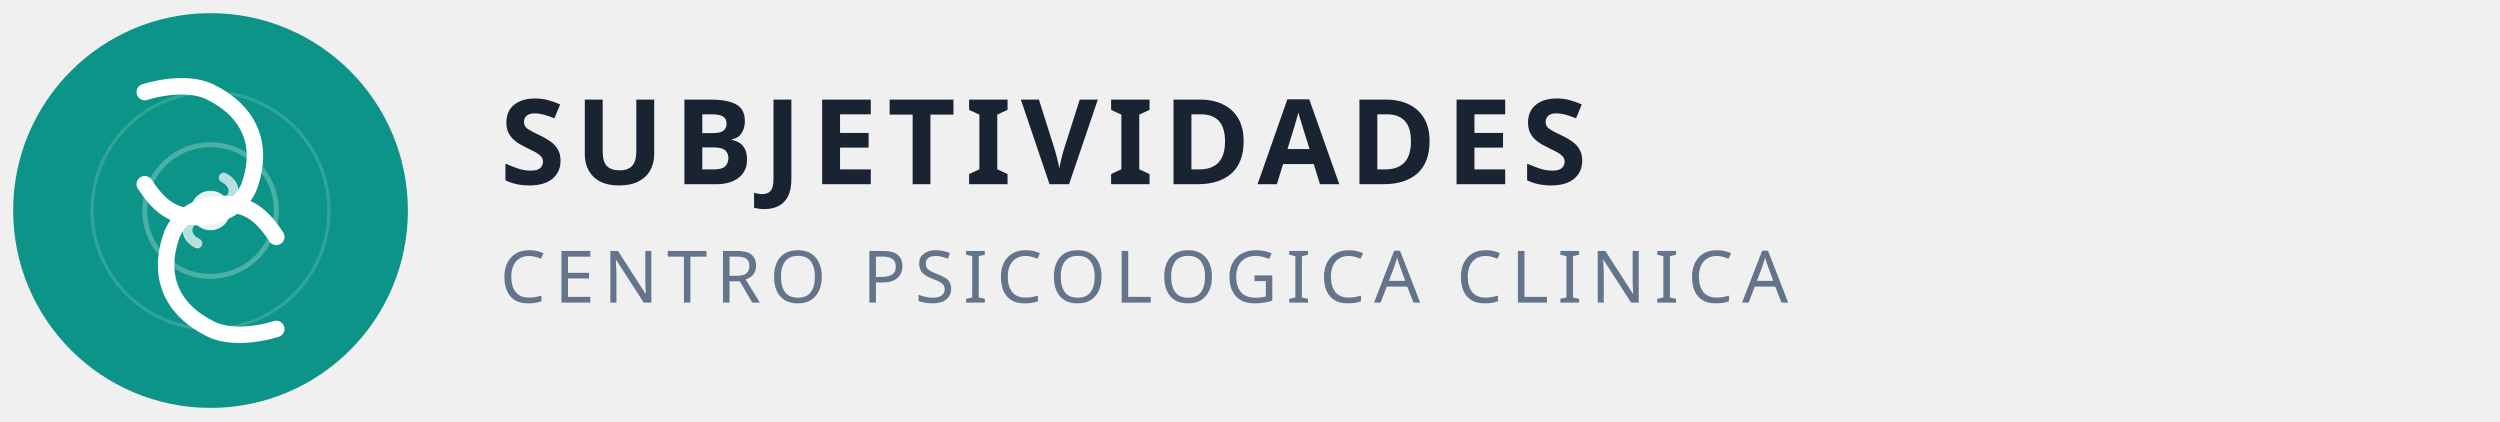
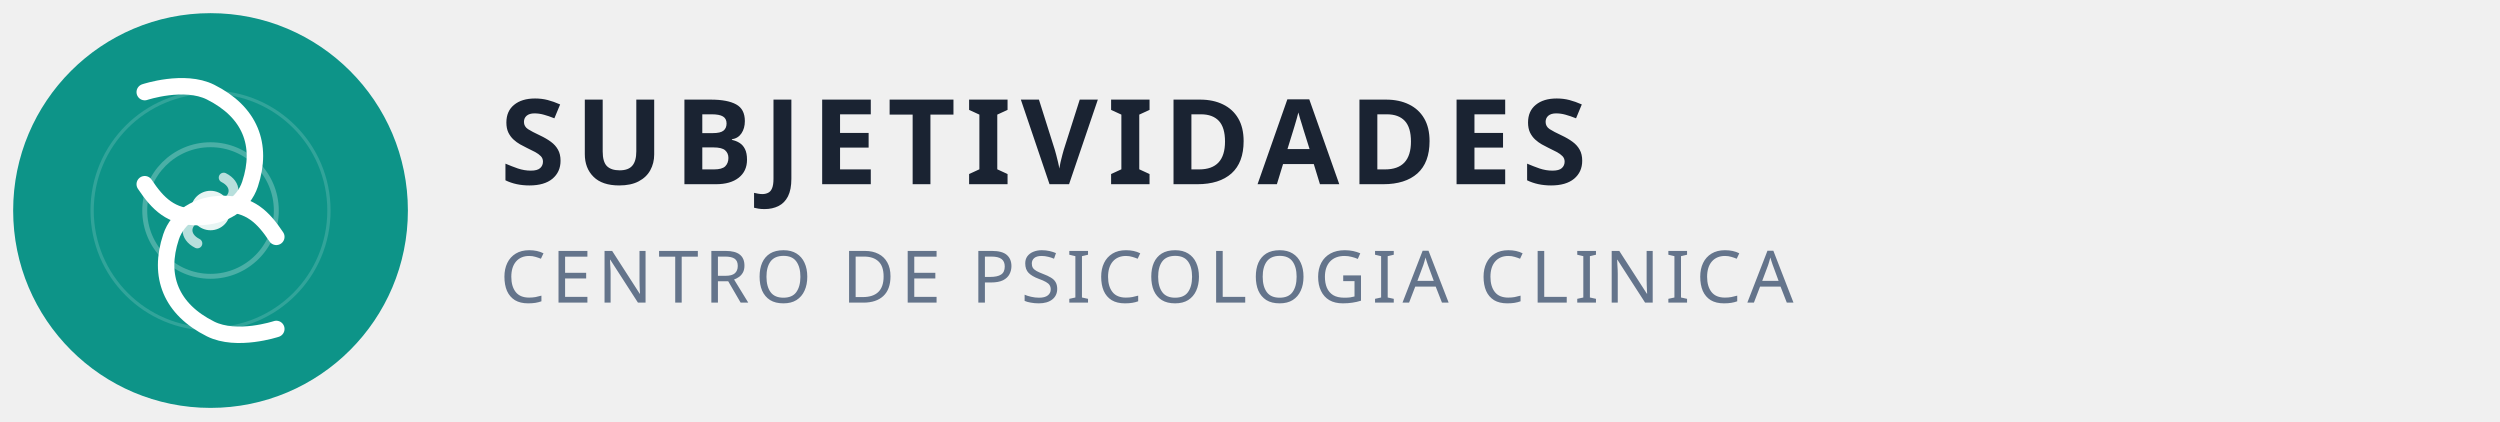
<svg xmlns="http://www.w3.org/2000/svg" viewBox="0 0 380 64" fill="none">
  <circle cx="32" cy="32" r="30" fill="#0d9488" />
  <path d="M22 14 C22 14 28 12 32 14 C38 17 40 22 38 28 C37 31 34 33 30 33 C26 33 24 31 22 28" stroke="#ffffff" stroke-width="2.5" fill="none" stroke-linecap="round" />
  <path d="M42 50 C42 50 36 52 32 50 C26 47 24 42 26 36 C27 33 30 31 34 31 C38 31 40 33 42 36" stroke="#ffffff" stroke-width="2.5" fill="none" stroke-linecap="round" />
  <path d="M30 33 C28 34 28 36 30 37 M34 31 C36 30 36 28 34 27" stroke="#ffffff" stroke-width="1.5" fill="none" stroke-linecap="round" opacity="0.7" />
  <circle cx="32" cy="32" r="3" fill="#ffffff" opacity="0.9" />
  <circle cx="32" cy="32" r="10" stroke="#ffffff" stroke-width="0.75" fill="none" opacity="0.25" />
  <circle cx="32" cy="32" r="18" stroke="#ffffff" stroke-width="0.5" fill="none" opacity="0.15" />
  <text x="76" y="28" font-family="DM Sans, sans-serif" font-size="18" font-weight="700" fill="#1a2332" letter-spacing="0.08em">SUBJETIVIDADES</text>
-   <text x="76" y="46" font-family="DM Sans, sans-serif" font-size="11" font-weight="500" fill="#64748b" letter-spacing="0.12em">CENTRO PSICOLOGICA CLINICA</text>
+   <text x="76" y="46" font-family="DM Sans, sans-serif" font-size="11" font-weight="500" fill="#64748b" letter-spacing="0.08em">CENTRO DE PSICOLOGIA CLINICA</text>
</svg>
